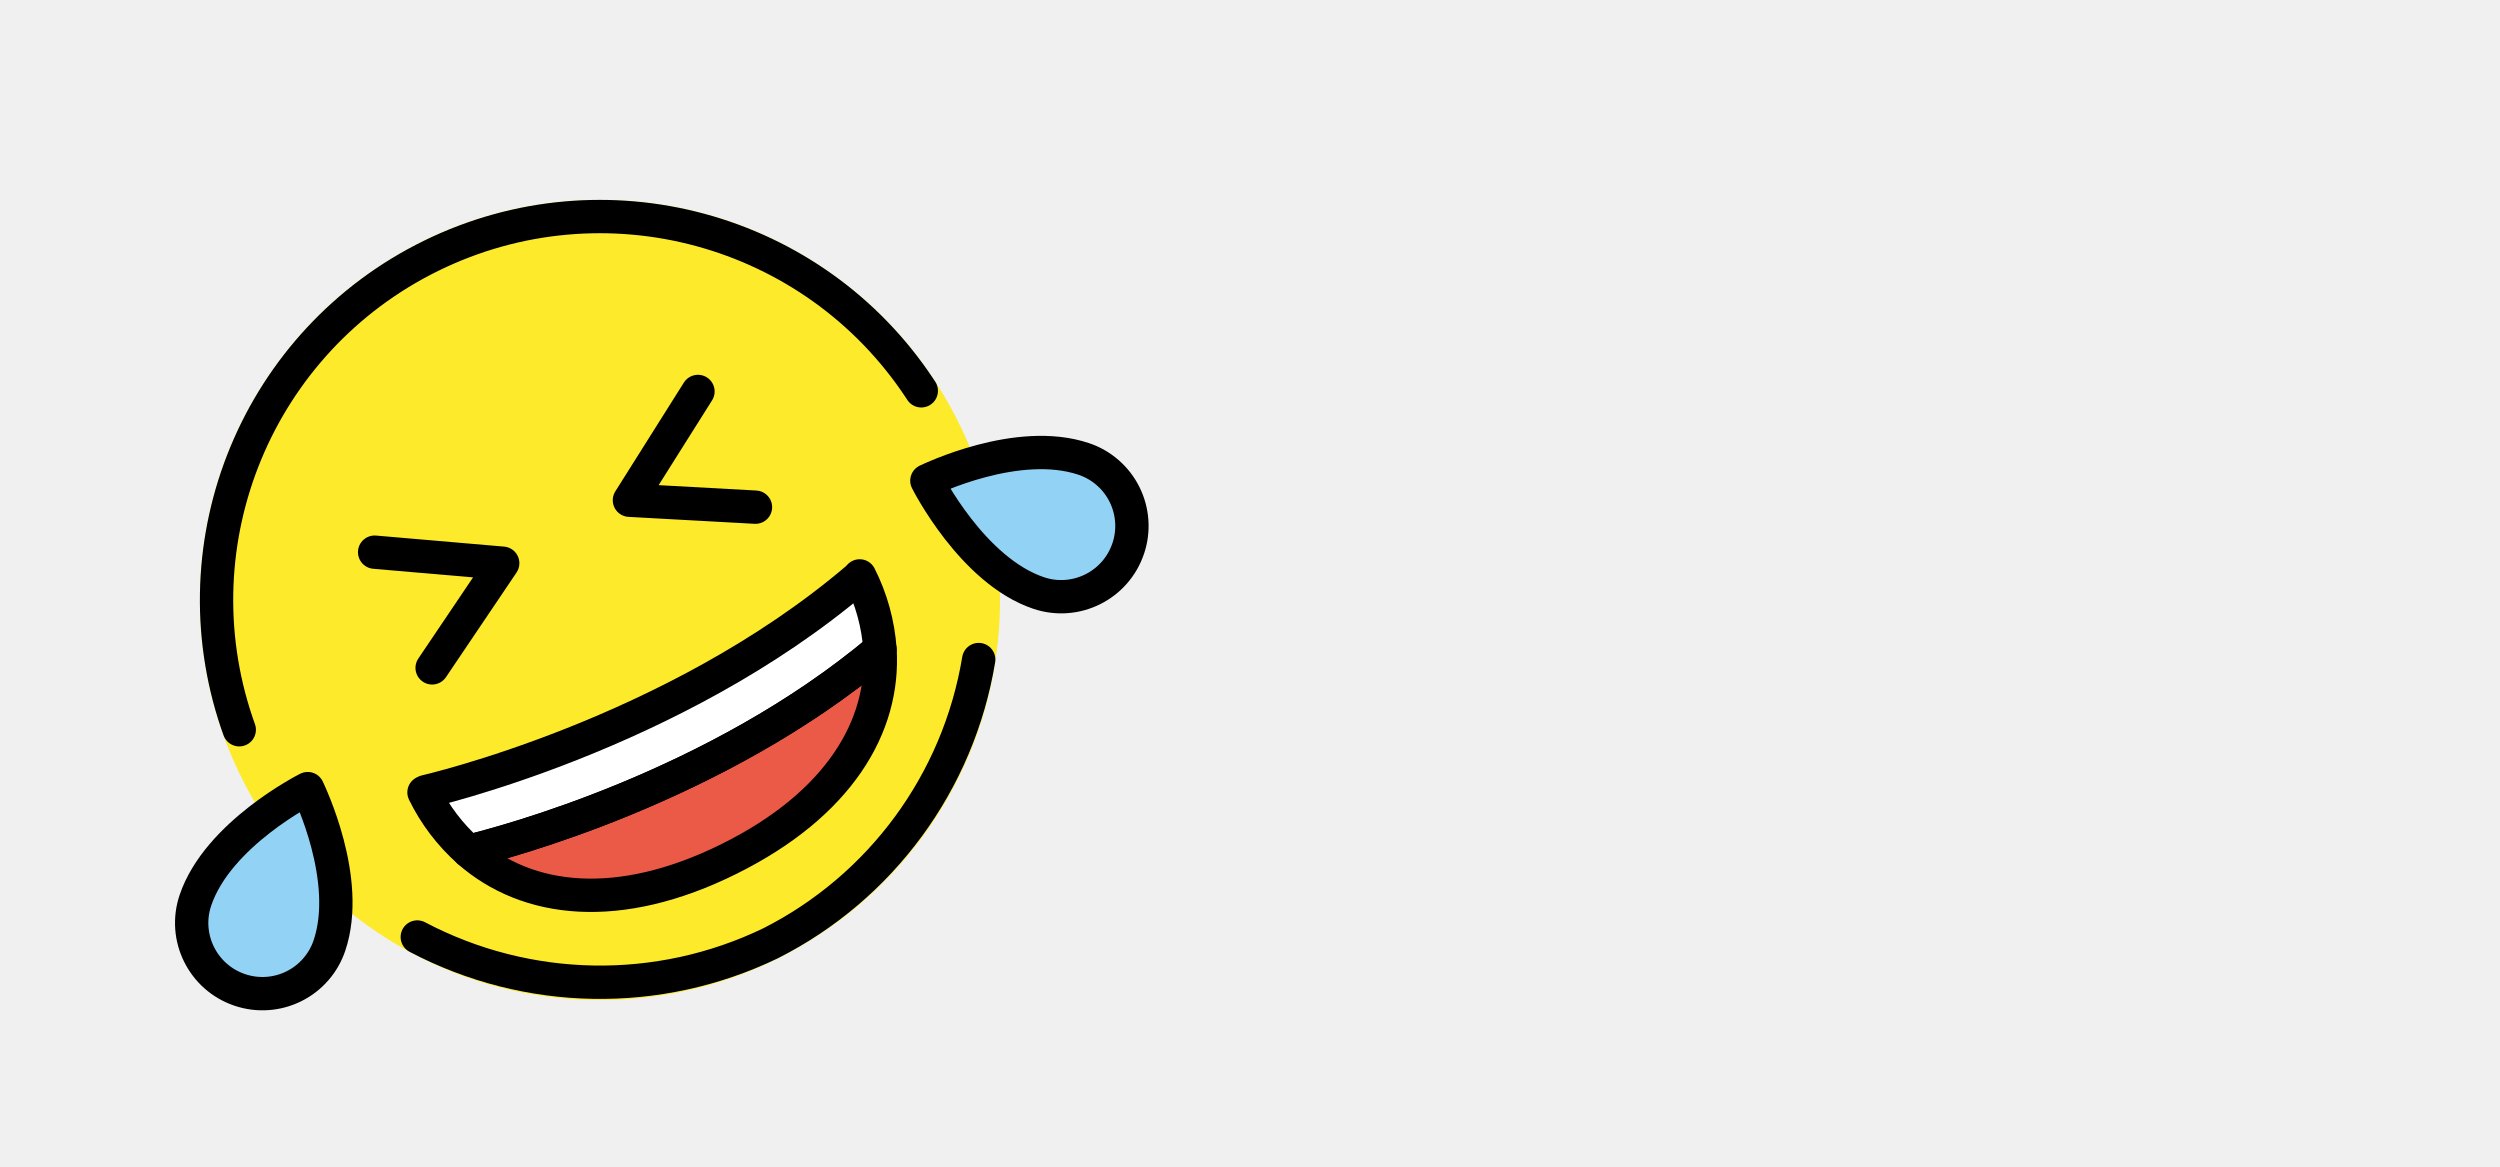
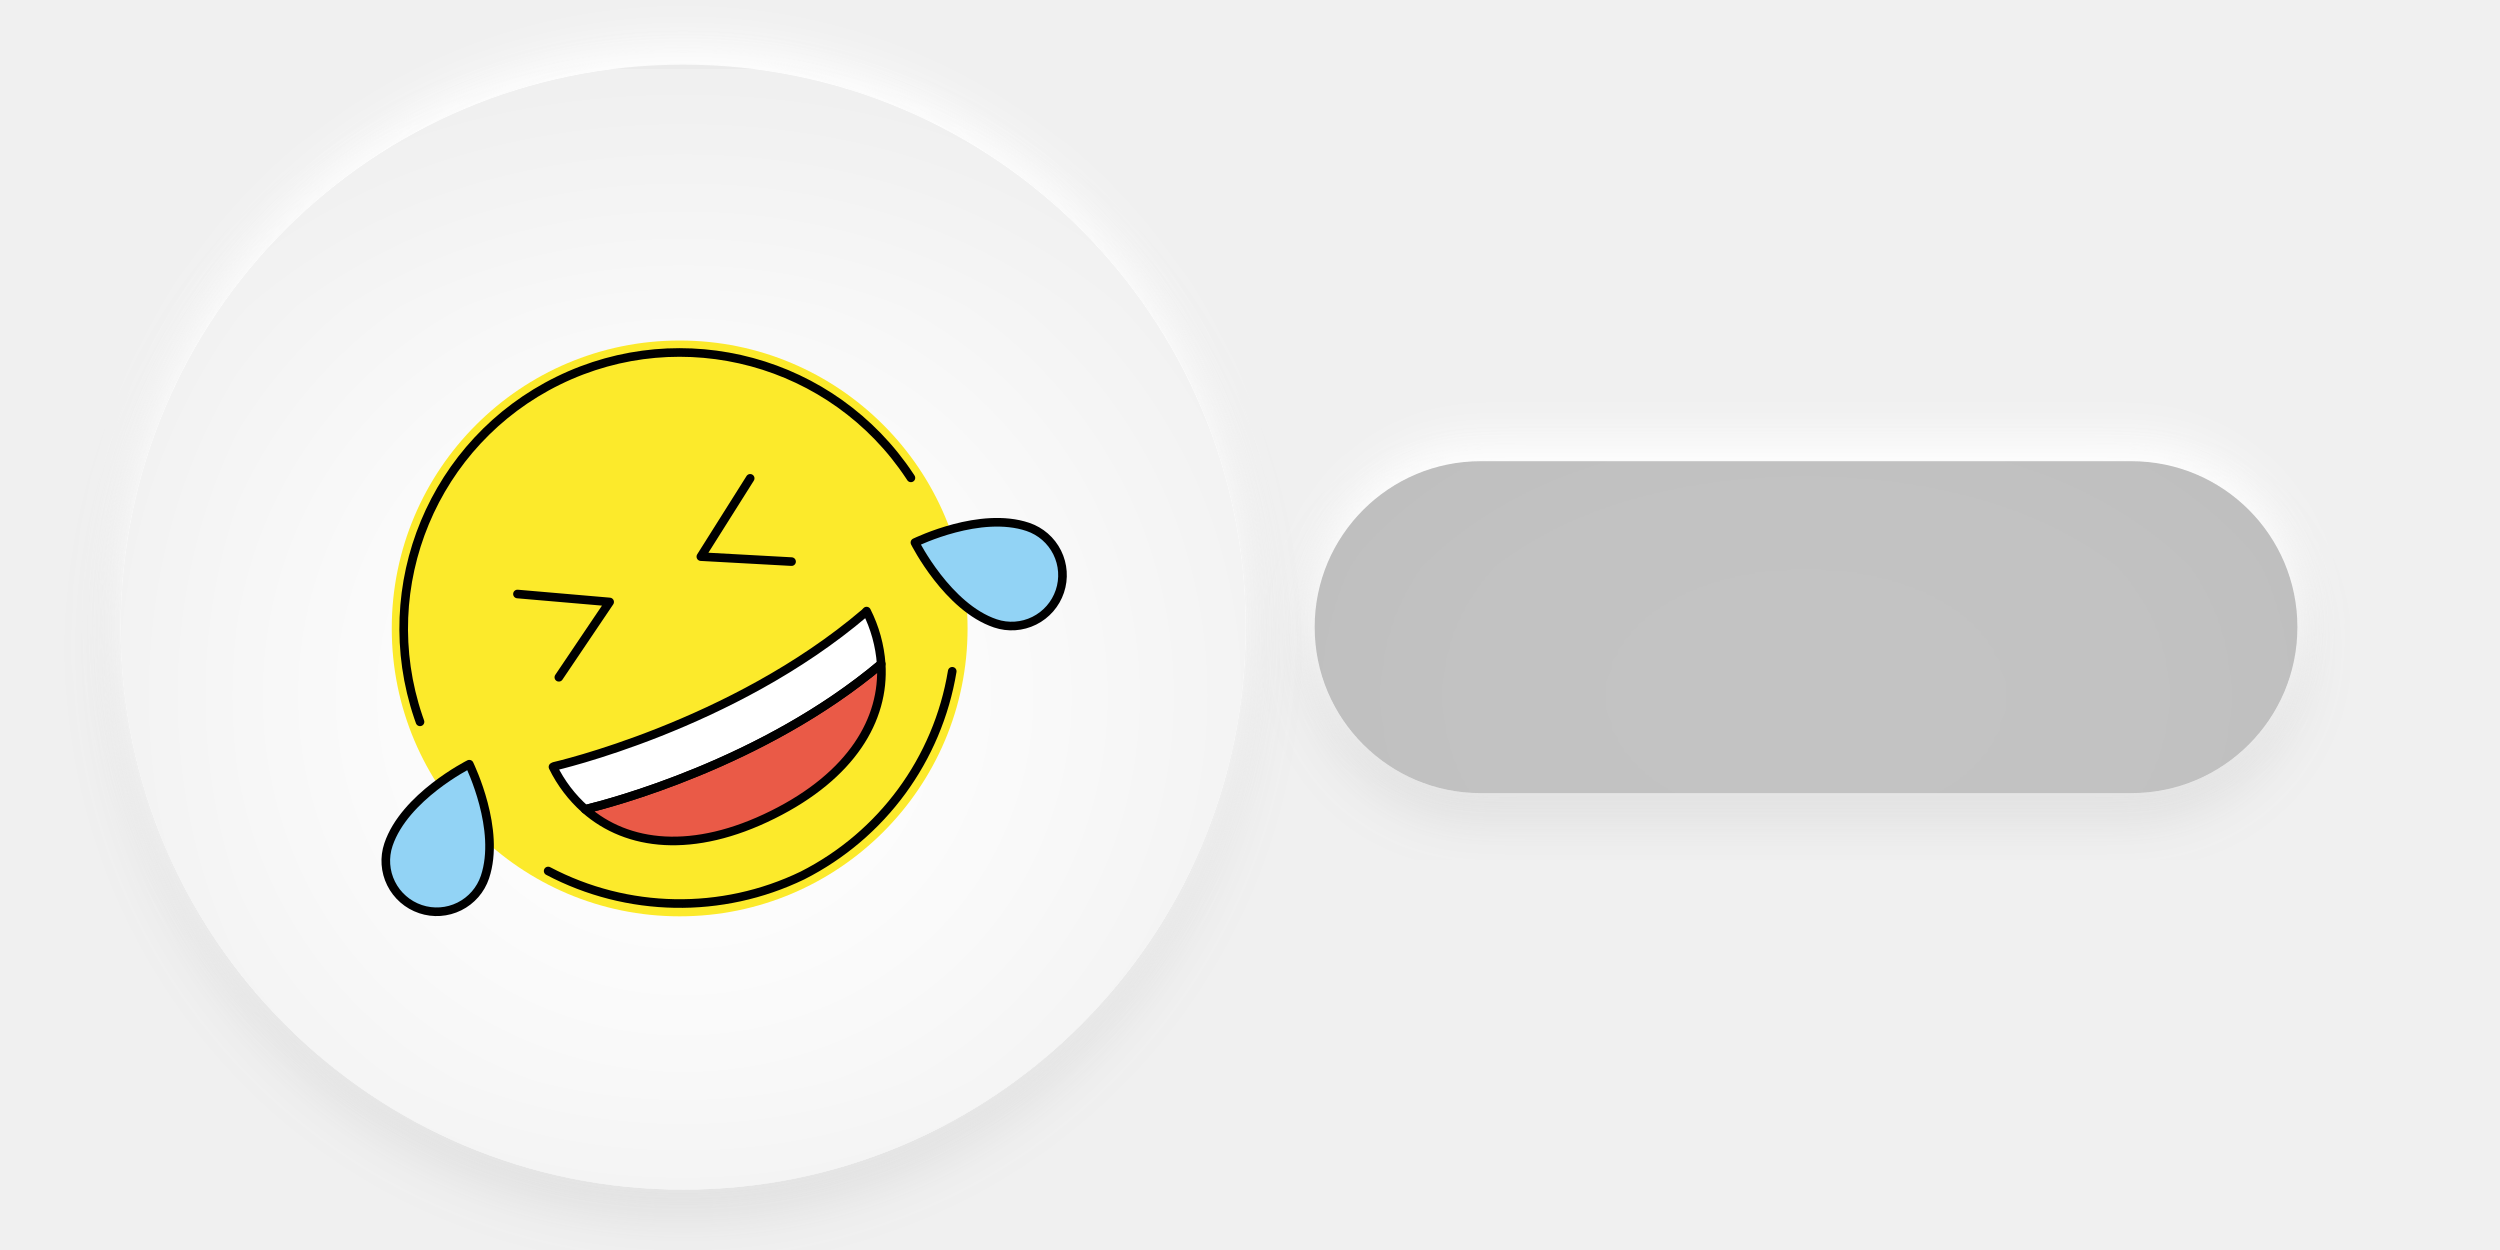
- <svg xmlns="http://www.w3.org/2000/svg" id="emoji" viewBox="0 0 150 70">
-   <rect id="my-rect" fill="#e5f9ff" x="0" y="0" rx="20" ry="20" />
-   <g>
-     <g id="color">
-       <circle cx="36" cy="35.999" r="24" fill="#fcea2b" />
-       <path fill="#fff" d="M51.58,34.554a11.555,11.555,0,0,1,1.219,4.408C42.962,47.234,30.177,50.584,28.124,51.08a11.434,11.434,0,0,1-2.684-3.535l.099-.049S40.39,44.124,51.441,34.701Z" />
-       <path fill="#ea5a47" d="M52.799,38.962c.297,4.62-2.469,9.301-9.042,12.567C37.121,54.827,31.636,54.17,28.124,51.08,30.177,50.584,42.963,47.234,52.799,38.962Z" />
-       <path fill="#92d3f5" d="M67.693,32.909a4.242,4.242,0,0,1-5.373,2.672c-3.984-1.339-6.68-6.687-6.707-6.74.213-.091,5.446-2.637,9.41-1.305a4.241,4.241,0,0,1,2.671,5.374Z" />
-       <path fill="#92d3f5" d="M14.395,59.398a4.242,4.242,0,0,1-2.672-5.374c1.339-3.984,6.687-6.68,6.74-6.707.091.213,2.637,5.446,1.305,9.41a4.241,4.241,0,0,1-5.374,2.671Z" />
+ <svg xmlns="http://www.w3.org/2000/svg" xmlns:xlink="http://www.w3.org/1999/xlink" id="emoji" width="160" height="80" viewBox="0 0 550 290" version="1.1">
+   <defs>
+     <rect id="my-rect" x="290" y="107" width="228" height="77" rx="38.5" />
+     <filter x="-5.3%" y="-17.8%" width="110.6%" height="137.8%" filterUnits="objectBoundingBox" id="filter-f78e6y2ux7-2">
+       <feOffset dx="0" dy="5" in="SourceAlpha" result="shadowOffsetOuter1" />
+       <feGaussianBlur stdDeviation="6.5" in="shadowOffsetOuter1" result="shadowBlurOuter1" />
+       <feComposite in="shadowBlurOuter1" in2="SourceAlpha" operator="out" result="shadowBlurOuter1" />
+       <feColorMatrix values="0 0 0 0 0.86   0 0 0 0 0.86   0 0 0 0 0.86  0 0 0 1 0" type="matrix" in="shadowBlurOuter1" result="shadowMatrixOuter1" />
+       <feOffset dx="0" dy="-5" in="SourceAlpha" result="shadowOffsetOuter2" />
+       <feGaussianBlur stdDeviation="5" in="shadowOffsetOuter2" result="shadowBlurOuter2" />
+       <feComposite in="shadowBlurOuter2" in2="SourceAlpha" operator="out" result="shadowBlurOuter2" />
+       <feColorMatrix values="0 0 0 0 1   0 0 0 0 1   0 0 0 0 1  0 0 0 1 0" type="matrix" in="shadowBlurOuter2" result="shadowMatrixOuter2" />
+       <feMerge>
+         <feMergeNode in="shadowMatrixOuter1" />
+         <feMergeNode in="shadowMatrixOuter2" />
+       </feMerge>
+     </filter>
+     <filter x="-19.2%" y="-60.4%" width="138.4%" height="223.0%" filterUnits="objectBoundingBox" id="filter-f78e6y2ux7-3">
+       <feGaussianBlur stdDeviation="58.5" in="SourceAlpha" result="shadowBlurInner1" />
+       <feOffset dx="0" dy="16" in="shadowBlurInner1" result="shadowOffsetInner1" />
+       <feComposite in="shadowOffsetInner1" in2="SourceAlpha" operator="arithmetic" k2="-1" k3="1" result="shadowInnerInner1" />
+       <feColorMatrix values="0 0 0 0 0   0 0 0 0 0   0 0 0 0 0  0 0 0 0.078 0" type="matrix" in="shadowInnerInner1" />
+     </filter>
+     <circle id="path-f78e6y2ux7-4" cx="143.5" cy="145.5" r="130.5" />
+     <filter x="-8.4%" y="-9.2%" width="116.9%" height="119.5%" filterUnits="objectBoundingBox" id="filter-f78e6y2ux7-5">
+       <feOffset dx="0" dy="5" in="SourceAlpha" result="shadowOffsetOuter1" />
+       <feGaussianBlur stdDeviation="6.5" in="shadowOffsetOuter1" result="shadowBlurOuter1" />
+       <feColorMatrix values="0 0 0 0 0.86   0 0 0 0 0.86   0 0 0 0 0.86  0 0 0 1 0" type="matrix" in="shadowBlurOuter1" result="shadowMatrixOuter1" />
+       <feOffset dx="0" dy="-5" in="SourceAlpha" result="shadowOffsetOuter2" />
+       <feGaussianBlur stdDeviation="5" in="shadowOffsetOuter2" result="shadowBlurOuter2" />
+       <feColorMatrix values="0 0 0 0 1   0 0 0 0 1   0 0 0 0 1  0 0 0 1 0" type="matrix" in="shadowBlurOuter2" result="shadowMatrixOuter2" />
+       <feMerge>
+         <feMergeNode in="shadowMatrixOuter1" />
+         <feMergeNode in="shadowMatrixOuter2" />
+       </feMerge>
+     </filter>
+     <filter x="-30.5%" y="-31.2%" width="160.9%" height="163.6%" filterUnits="objectBoundingBox" id="filter-f78e6y2ux7-6">
+       <feGaussianBlur stdDeviation="58.5" in="SourceAlpha" result="shadowBlurInner1" />
+       <feOffset dx="0" dy="16" in="shadowBlurInner1" result="shadowOffsetInner1" />
+       <feComposite in="shadowOffsetInner1" in2="SourceAlpha" operator="arithmetic" k2="-1" k3="1" result="shadowInnerInner1" />
+       <feColorMatrix values="0 0 0 0 0   0 0 0 0 0   0 0 0 0 0  0 0 0 0.078 0" type="matrix" in="shadowInnerInner1" />
+     </filter>
+   </defs>
+   <g id="Page-1" stroke="none" stroke-width="1" fill="none" fill-rule="evenodd">
+     <g id="Rectangle-Copy-2">
+       <use fill="black" fill-opacity="1" filter="url(#filter-f78e6y2ux7-2)" xlink:href="#my-rect" />
+       <use fill-opacity="0.15" fill="#000000" fill-rule="evenodd" xlink:href="#my-rect" />
+       <use fill="black" fill-opacity="1" filter="url(#filter-f78e6y2ux7-3)" xlink:href="#my-rect" />
    </g>
-     <g id="hair" />
-     <g id="skin" />
-     <g id="skin-shadow" />
-     <g id="line">
-       <path fill="none" stroke="#000" stroke-linecap="round" stroke-linejoin="round" stroke-width="2" d="M55.277,23.449q-.046-.071-.092-.141A23.003,23.003,0,0,0,14.215,43.386c.034.102.105.297.14.399" />
-       <path fill="none" stroke="#000" stroke-linecap="round" stroke-linejoin="round" stroke-width="2" d="M25.037,56.22a23.531,23.531,0,0,0,21.199.376A23.343,23.343,0,0,0,58.722,39.573" />
-       <path fill="none" stroke="#000" stroke-linecap="round" stroke-linejoin="round" stroke-width="2" d="M51.58,34.554a11.555,11.555,0,0,1,1.219,4.408C42.962,47.234,30.177,50.584,28.124,51.08a11.434,11.434,0,0,1-2.684-3.535l.099-.049S40.39,44.124,51.441,34.701Z" />
-       <path fill="none" stroke="#000" stroke-linecap="round" stroke-linejoin="round" stroke-width="2" d="M52.799,38.962c.297,4.62-2.469,9.301-9.042,12.567C37.121,54.827,31.636,54.17,28.124,51.08,30.177,50.584,42.962,47.234,52.799,38.962Z" />
-       <path fill="none" stroke="#000" stroke-linejoin="round" stroke-width="2" d="M67.693,32.909a4.242,4.242,0,0,1-5.373,2.672c-3.984-1.339-6.68-6.687-6.707-6.74.213-.091,5.446-2.637,9.41-1.305a4.241,4.241,0,0,1,2.671,5.374Z" />
-       <path fill="none" stroke="#000" stroke-linejoin="round" stroke-width="2" d="M14.395,59.398a4.242,4.242,0,0,1-2.672-5.374c1.339-3.984,6.687-6.68,6.74-6.707.091.213,2.637,5.446,1.305,9.41a4.241,4.241,0,0,1-5.374,2.671Z" />
-       <polyline fill="none" stroke="#000" stroke-linecap="round" stroke-linejoin="round" stroke-width="2" points="22.478 33.13 30.163 33.793 25.928 40.072" />
-       <polyline fill="none" stroke="#000" stroke-linecap="round" stroke-linejoin="round" stroke-width="2" points="41.878 23.488 37.766 30.014 45.328 30.43" />
+     <g id="Oval-Copy-2">
+       <use fill="black" fill-opacity="1" filter="url(#filter-f78e6y2ux7-5)" xlink:href="#path-f78e6y2ux7-4" />
+       <use fill="#FFFFFF" fill-rule="evenodd" xlink:href="#path-f78e6y2ux7-4" />
+       <use fill="black" fill-opacity="1" filter="url(#filter-f78e6y2ux7-6)" xlink:href="#path-f78e6y2ux7-4" />
    </g>
-     <animateTransform id="animate" attributeName="transform" attributeType="XML" type="rotate" from="0 36 36" to="360 36 36" dur="2s" repeatCount="indefinite" />
+     <g>
+       <g id="Group" transform="translate(74.5021, 78.9989)">
+         <g id="color" fill-rule="nonzero">
+           <circle id="Oval" fill="#FCEA2B" cx="68.179" cy="66.794" r="66.794" />
+           <path d="M111.54,62.773 C113.477,66.595 114.631,70.766 114.933,75.04 C87.557,98.063 51.975,107.386 46.259,108.766 C43.151,106.006 40.613,102.663 38.79,98.928 L39.064,98.792 C39.064,98.792 80.397,89.408 111.152,63.183 L111.54,62.773 Z" id="Path" fill="#FFFFFF" />
+           <path d="M114.933,75.04 C115.76,87.9 108.062,100.925 89.769,110.016 C71.301,119.194 56.034,117.366 46.259,108.766 C51.975,107.386 87.557,98.062 114.933,75.04 Z" id="Path" fill="#EA5A47" />
+           <path d="M156.383,58.194 C155.387,61.164 153.251,63.616 150.446,65.011 C147.641,66.405 144.397,66.628 141.428,65.63 C130.341,61.904 122.837,47.02 122.762,46.872 C123.355,46.618 137.92,39.533 148.951,43.239 C151.921,44.236 154.373,46.371 155.767,49.177 C157.161,51.982 157.383,55.226 156.383,58.195 L156.383,58.194 Z" id="Path" fill="#92D3F5" />
+           <path d="M8.051,131.915 C5.081,130.918 2.629,128.783 1.235,125.978 C-0.16,123.173 -0.383,119.929 0.615,116.959 C4.341,105.873 19.226,98.369 19.373,98.294 C19.627,98.887 26.712,113.452 23.006,124.483 C22.01,127.453 19.874,129.904 17.069,131.299 C14.264,132.693 11.019,132.915 8.05,131.915 L8.051,131.915 Z" id="Path" fill="#92D3F5" />
+         </g>
+         <g id="line" transform="translate(0, 2.7759)" stroke="#000000" stroke-linejoin="round" stroke-width="2">
+           <path d="M121.828,29.09 C121.743,28.959 121.657,28.828 121.571,28.698 C103.815,1.865 68.901,-7.62 40.008,6.54 C11.116,20.7 -2.778,54.105 7.551,84.578 C7.647,84.863 7.842,85.405 7.941,85.69" id="Path" stroke-linecap="round" />
+           <path d="M37.668,120.295 C56.055,129.986 77.949,130.373 96.667,121.34 C115.137,111.987 128.044,94.391 131.416,73.965" id="Path" stroke-linecap="round" />
+           <path d="M111.54,59.997 C113.477,63.819 114.631,67.99 114.933,72.265 C87.557,95.287 51.975,104.61 46.259,105.99 C43.151,103.23 40.613,99.888 38.79,96.152 L39.064,96.016 C39.064,96.016 80.397,86.632 111.152,60.407 L111.54,59.997 Z" id="Path" stroke-linecap="round" />
+           <path d="M114.933,72.265 C115.76,85.124 108.062,98.149 89.769,107.24 C71.301,116.418 56.034,114.59 46.259,105.99 C51.975,104.61 87.557,95.287 114.933,72.265 Z" id="Path" stroke-linecap="round" />
+           <path d="M156.383,55.418 C155.387,58.388 153.251,60.84 150.446,62.235 C147.641,63.629 144.397,63.852 141.428,62.854 C130.341,59.128 122.837,44.244 122.762,44.096 C123.355,43.842 137.92,36.757 148.951,40.463 C151.921,41.46 154.373,43.596 155.767,46.401 C157.161,49.206 157.383,52.45 156.383,55.419 L156.383,55.418 Z" id="Path" />
+           <path d="M8.051,129.139 C5.081,128.143 2.629,126.007 1.235,123.202 C-0.16,120.397 -0.383,117.153 0.615,114.184 C4.341,103.097 19.226,95.593 19.373,95.518 C19.627,96.111 26.712,110.676 23.006,121.707 C22.01,124.677 19.874,127.129 17.069,128.523 C14.264,129.917 11.019,130.139 8.05,129.14 L8.051,129.139 Z" id="Path" />
+           <polyline id="Path" stroke-linecap="round" points="30.547 56.034 51.935 57.879 40.149 75.354" />
+           <polyline id="Path" stroke-linecap="round" points="84.539 29.199 73.095 47.362 94.14 48.519" />
+         </g>
+       </g>
+       <animateTransform id="animate" attributeName="transform" attributeType="XML" type="rotate" from="0 143.5 145.5" to="360 143.5 145.5" dur="2s" repeatCount="indefinite" />
+     </g>
+     <text id="my-text" />
  </g>
-   <text id="my-text" />
</svg>
